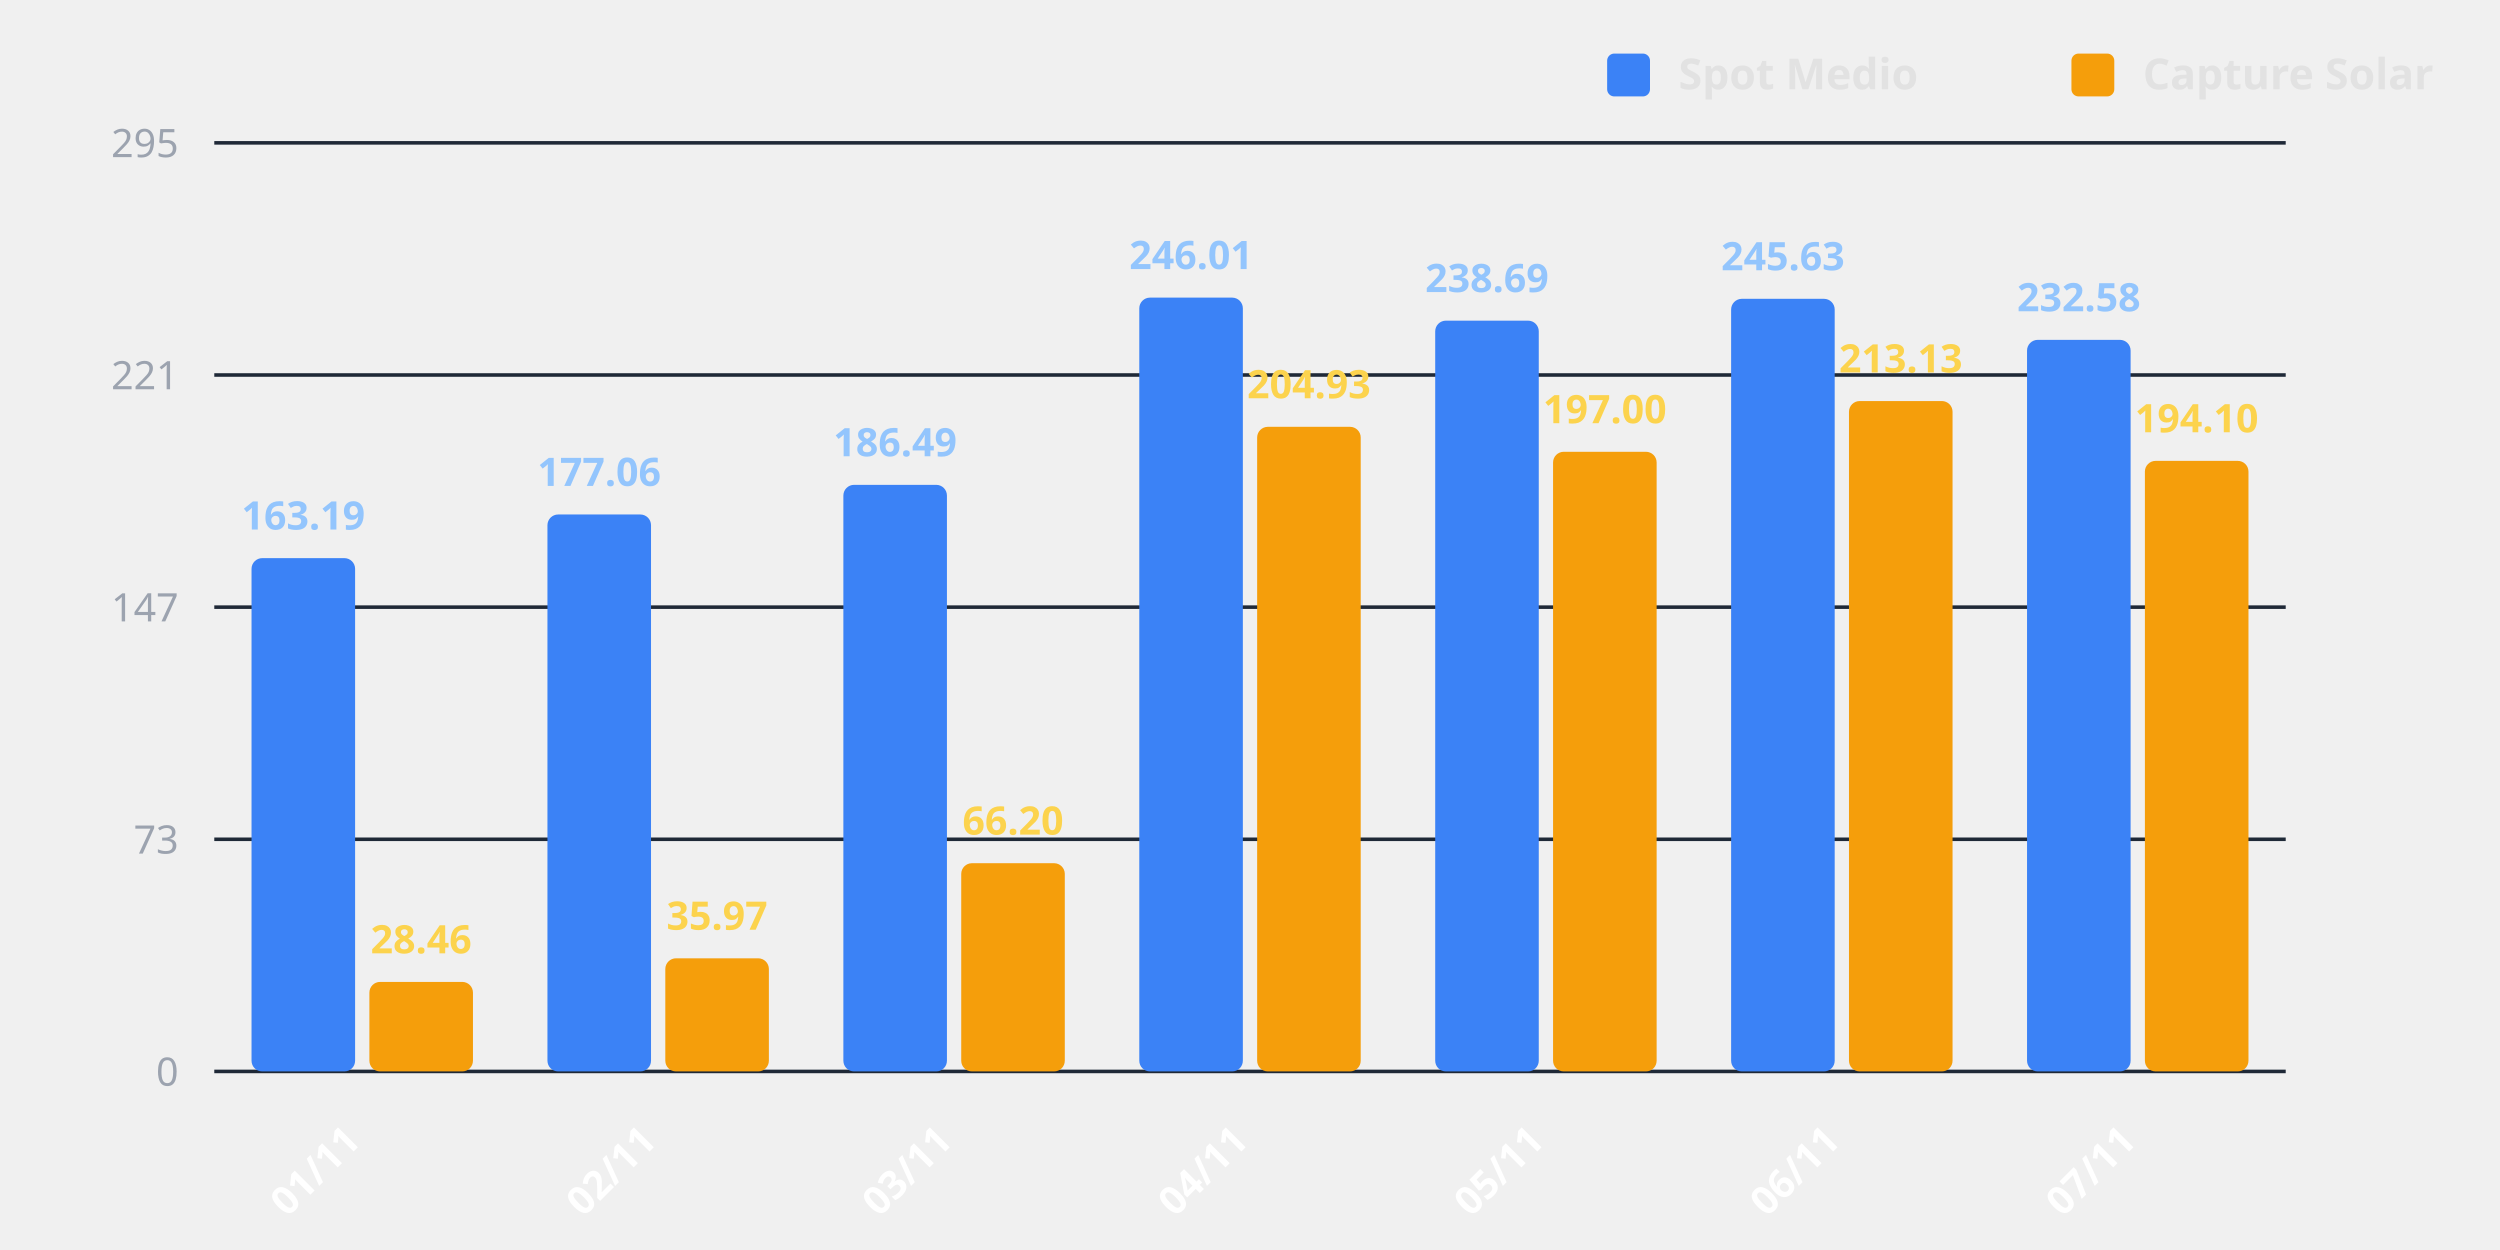
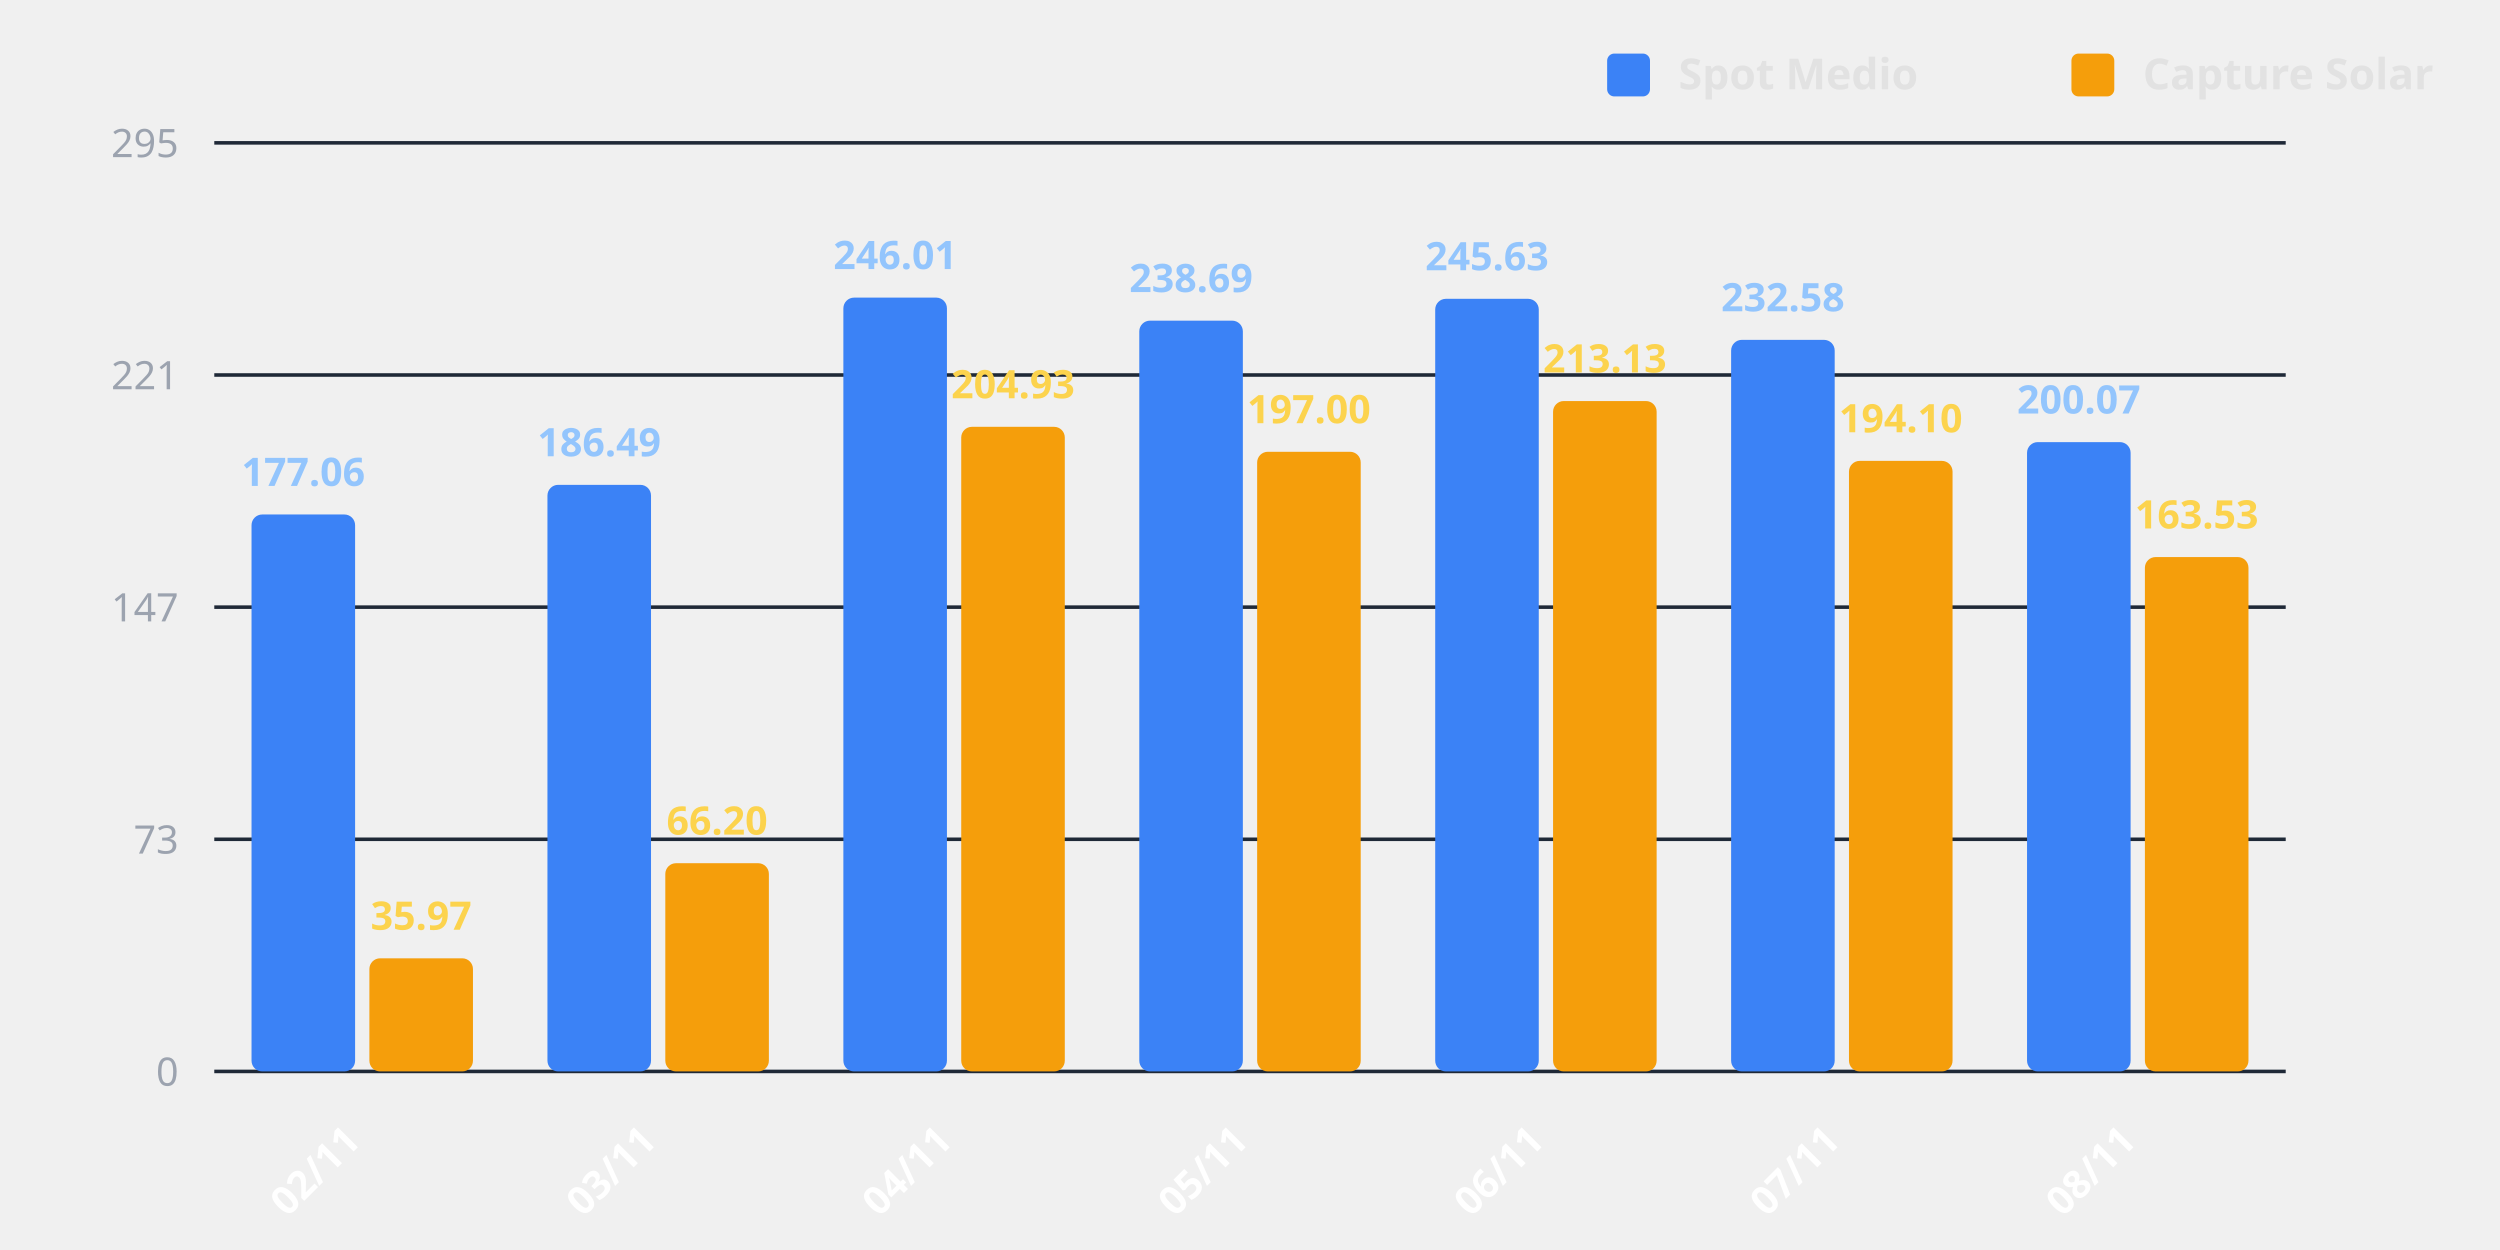
<svg xmlns="http://www.w3.org/2000/svg" viewBox="0 0 700 350" style="font-family: sans-serif; background-color: #0b0f19;">
  <rect x="450" y="15" width="12" height="12" fill="#3b82f6" rx="2" />
  <text x="470" y="25" font-size="12" fill="#e2e2e2" font-weight="bold">Spot Medio</text>
  <rect x="580" y="15" width="12" height="12" fill="#f59e0b" rx="2" />
  <text x="600" y="25" font-size="12" fill="#e2e2e2" font-weight="bold">Capture Solar</text>
  <line x1="60" y1="300.0" x2="640" y2="300.0" stroke="#1f2937" stroke-width="1" />
  <text x="50" y="304.0" text-anchor="end" font-size="11" fill="#9ca3af">0</text>
  <line x1="60" y1="235.0" x2="640" y2="235.0" stroke="#1f2937" stroke-width="1" />
  <text x="50" y="239.0" text-anchor="end" font-size="11" fill="#9ca3af">73</text>
  <line x1="60" y1="170.0" x2="640" y2="170.0" stroke="#1f2937" stroke-width="1" />
  <text x="50" y="174.0" text-anchor="end" font-size="11" fill="#9ca3af">147</text>
  <line x1="60" y1="105.0" x2="640" y2="105.0" stroke="#1f2937" stroke-width="1" />
  <text x="50" y="109.0" text-anchor="end" font-size="11" fill="#9ca3af">221</text>
  <line x1="60" y1="40.0" x2="640" y2="40.0" stroke="#1f2937" stroke-width="1" />
  <text x="50" y="44.0" text-anchor="end" font-size="11" fill="#9ca3af">295</text>
-   <text x="101.429" y="320" text-anchor="end" transform="rotate(-45, 101.4286, 320)" font-size="11" font-weight="bold" fill="#ffffff">01/11</text>
-   <rect x="70.429" y="156.276" width="29.0" height="143.724" fill="#3b82f6" rx="3" />
-   <text x="84.929" y="148.276" text-anchor="middle" font-size="11" font-weight="bold" fill="#93c5fd">163.19</text>
-   <rect x="103.429" y="274.933" width="29.0" height="25.067" fill="#f59e0b" rx="3" />
-   <text x="117.929" y="266.933" text-anchor="middle" font-size="11" font-weight="bold" fill="#fcd34d">28.46</text>
-   <text x="184.286" y="320" text-anchor="end" transform="rotate(-45, 184.2857, 320)" font-size="11" font-weight="bold" fill="#ffffff">02/11</text>
-   <rect x="153.286" y="144.054" width="29.0" height="155.946" fill="#3b82f6" rx="3" />
-   <text x="167.786" y="136.054" text-anchor="middle" font-size="11" font-weight="bold" fill="#93c5fd">177.06</text>
-   <rect x="186.286" y="268.324" width="29.0" height="31.676" fill="#f59e0b" rx="3" />
-   <text x="200.786" y="260.324" text-anchor="middle" font-size="11" font-weight="bold" fill="#fcd34d">35.97</text>
-   <text x="267.143" y="320" text-anchor="end" transform="rotate(-45, 267.1429, 320)" font-size="11" font-weight="bold" fill="#ffffff">03/11</text>
-   <rect x="236.143" y="135.754" width="29.0" height="164.246" fill="#3b82f6" rx="3" />
-   <text x="250.643" y="127.754" text-anchor="middle" font-size="11" font-weight="bold" fill="#93c5fd">186.49</text>
-   <rect x="269.143" y="241.698" width="29.0" height="58.302" fill="#f59e0b" rx="3" />
-   <text x="283.643" y="233.698" text-anchor="middle" font-size="11" font-weight="bold" fill="#fcd34d">66.20</text>
-   <text x="350.0" y="320" text-anchor="end" transform="rotate(-45, 350.0, 320)" font-size="11" font-weight="bold" fill="#ffffff">04/11</text>
-   <rect x="319.0" y="83.333" width="29.0" height="216.667" fill="#3b82f6" rx="3" />
-   <text x="333.5" y="75.333" text-anchor="middle" font-size="11" font-weight="bold" fill="#93c5fd">246.01</text>
-   <rect x="352.0" y="119.509" width="29.0" height="180.491" fill="#f59e0b" rx="3" />
-   <text x="366.5" y="111.509" text-anchor="middle" font-size="11" font-weight="bold" fill="#fcd34d">204.93</text>
-   <text x="432.857" y="320" text-anchor="end" transform="rotate(-45, 432.8571, 320)" font-size="11" font-weight="bold" fill="#ffffff">05/11</text>
-   <rect x="401.857" y="89.78" width="29.0" height="210.22" fill="#3b82f6" rx="3" />
-   <text x="416.357" y="81.78" text-anchor="middle" font-size="11" font-weight="bold" fill="#93c5fd">238.69</text>
-   <rect x="434.857" y="126.497" width="29.0" height="173.503" fill="#f59e0b" rx="3" />
-   <text x="449.357" y="118.497" text-anchor="middle" font-size="11" font-weight="bold" fill="#fcd34d">197.00</text>
-   <text x="515.714" y="320" text-anchor="end" transform="rotate(-45, 515.7143, 320)" font-size="11" font-weight="bold" fill="#ffffff">06/11</text>
-   <rect x="484.714" y="83.667" width="29.0" height="216.333" fill="#3b82f6" rx="3" />
-   <text x="499.214" y="75.667" text-anchor="middle" font-size="11" font-weight="bold" fill="#93c5fd">245.63</text>
-   <rect x="517.714" y="112.291" width="29.0" height="187.709" fill="#f59e0b" rx="3" />
-   <text x="532.214" y="104.291" text-anchor="middle" font-size="11" font-weight="bold" fill="#fcd34d">213.13</text>
-   <text x="598.571" y="320" text-anchor="end" transform="rotate(-45, 598.5714, 320)" font-size="11" font-weight="bold" fill="#ffffff">07/11</text>
-   <rect x="567.571" y="95.157" width="29.0" height="204.843" fill="#3b82f6" rx="3" />
-   <text x="582.071" y="87.157" text-anchor="middle" font-size="11" font-weight="bold" fill="#93c5fd">232.58</text>
-   <rect x="600.571" y="129.045" width="29.0" height="170.955" fill="#f59e0b" rx="3" />
-   <text x="615.071" y="121.045" text-anchor="middle" font-size="11" font-weight="bold" fill="#fcd34d">194.10</text>
+   <text x="101.429" y="320" text-anchor="end" transform="rotate(-45, 101.4286, 320)" font-size="11" font-weight="bold" fill="#ffffff">02/11</text>
+   <rect x="70.429" y="144.054" width="29.0" height="155.946" fill="#3b82f6" rx="3" />
+   <text x="84.929" y="136.054" text-anchor="middle" font-size="11" font-weight="bold" fill="#93c5fd">177.06</text>
+   <rect x="103.429" y="268.324" width="29.0" height="31.676" fill="#f59e0b" rx="3" />
+   <text x="117.929" y="260.324" text-anchor="middle" font-size="11" font-weight="bold" fill="#fcd34d">35.97</text>
+   <text x="184.286" y="320" text-anchor="end" transform="rotate(-45, 184.2857, 320)" font-size="11" font-weight="bold" fill="#ffffff">03/11</text>
+   <rect x="153.286" y="135.754" width="29.0" height="164.246" fill="#3b82f6" rx="3" />
+   <text x="167.786" y="127.754" text-anchor="middle" font-size="11" font-weight="bold" fill="#93c5fd">186.49</text>
+   <rect x="186.286" y="241.698" width="29.0" height="58.302" fill="#f59e0b" rx="3" />
+   <text x="200.786" y="233.698" text-anchor="middle" font-size="11" font-weight="bold" fill="#fcd34d">66.20</text>
+   <text x="267.143" y="320" text-anchor="end" transform="rotate(-45, 267.1429, 320)" font-size="11" font-weight="bold" fill="#ffffff">04/11</text>
+   <rect x="236.143" y="83.333" width="29.0" height="216.667" fill="#3b82f6" rx="3" />
+   <text x="250.643" y="75.333" text-anchor="middle" font-size="11" font-weight="bold" fill="#93c5fd">246.01</text>
+   <rect x="269.143" y="119.509" width="29.0" height="180.491" fill="#f59e0b" rx="3" />
+   <text x="283.643" y="111.509" text-anchor="middle" font-size="11" font-weight="bold" fill="#fcd34d">204.93</text>
+   <text x="350.0" y="320" text-anchor="end" transform="rotate(-45, 350.0, 320)" font-size="11" font-weight="bold" fill="#ffffff">05/11</text>
+   <rect x="319.0" y="89.78" width="29.0" height="210.22" fill="#3b82f6" rx="3" />
+   <text x="333.5" y="81.78" text-anchor="middle" font-size="11" font-weight="bold" fill="#93c5fd">238.69</text>
+   <rect x="352.0" y="126.497" width="29.0" height="173.503" fill="#f59e0b" rx="3" />
+   <text x="366.5" y="118.497" text-anchor="middle" font-size="11" font-weight="bold" fill="#fcd34d">197.00</text>
+   <text x="432.857" y="320" text-anchor="end" transform="rotate(-45, 432.8571, 320)" font-size="11" font-weight="bold" fill="#ffffff">06/11</text>
+   <rect x="401.857" y="83.667" width="29.0" height="216.333" fill="#3b82f6" rx="3" />
+   <text x="416.357" y="75.667" text-anchor="middle" font-size="11" font-weight="bold" fill="#93c5fd">245.63</text>
+   <rect x="434.857" y="112.291" width="29.0" height="187.709" fill="#f59e0b" rx="3" />
+   <text x="449.357" y="104.291" text-anchor="middle" font-size="11" font-weight="bold" fill="#fcd34d">213.13</text>
+   <text x="515.714" y="320" text-anchor="end" transform="rotate(-45, 515.7143, 320)" font-size="11" font-weight="bold" fill="#ffffff">07/11</text>
+   <rect x="484.714" y="95.157" width="29.0" height="204.843" fill="#3b82f6" rx="3" />
+   <text x="499.214" y="87.157" text-anchor="middle" font-size="11" font-weight="bold" fill="#93c5fd">232.58</text>
+   <rect x="517.714" y="129.045" width="29.0" height="170.955" fill="#f59e0b" rx="3" />
+   <text x="532.214" y="121.045" text-anchor="middle" font-size="11" font-weight="bold" fill="#fcd34d">194.10</text>
+   <text x="598.571" y="320" text-anchor="end" transform="rotate(-45, 598.5714, 320)" font-size="11" font-weight="bold" fill="#ffffff">08/11</text>
+   <rect x="567.571" y="123.788" width="29.0" height="176.212" fill="#3b82f6" rx="3" />
+   <text x="582.071" y="115.788" text-anchor="middle" font-size="11" font-weight="bold" fill="#93c5fd">200.07</text>
+   <rect x="600.571" y="155.975" width="29.0" height="144.025" fill="#f59e0b" rx="3" />
+   <text x="615.071" y="147.975" text-anchor="middle" font-size="11" font-weight="bold" fill="#fcd34d">163.53</text>
</svg>
